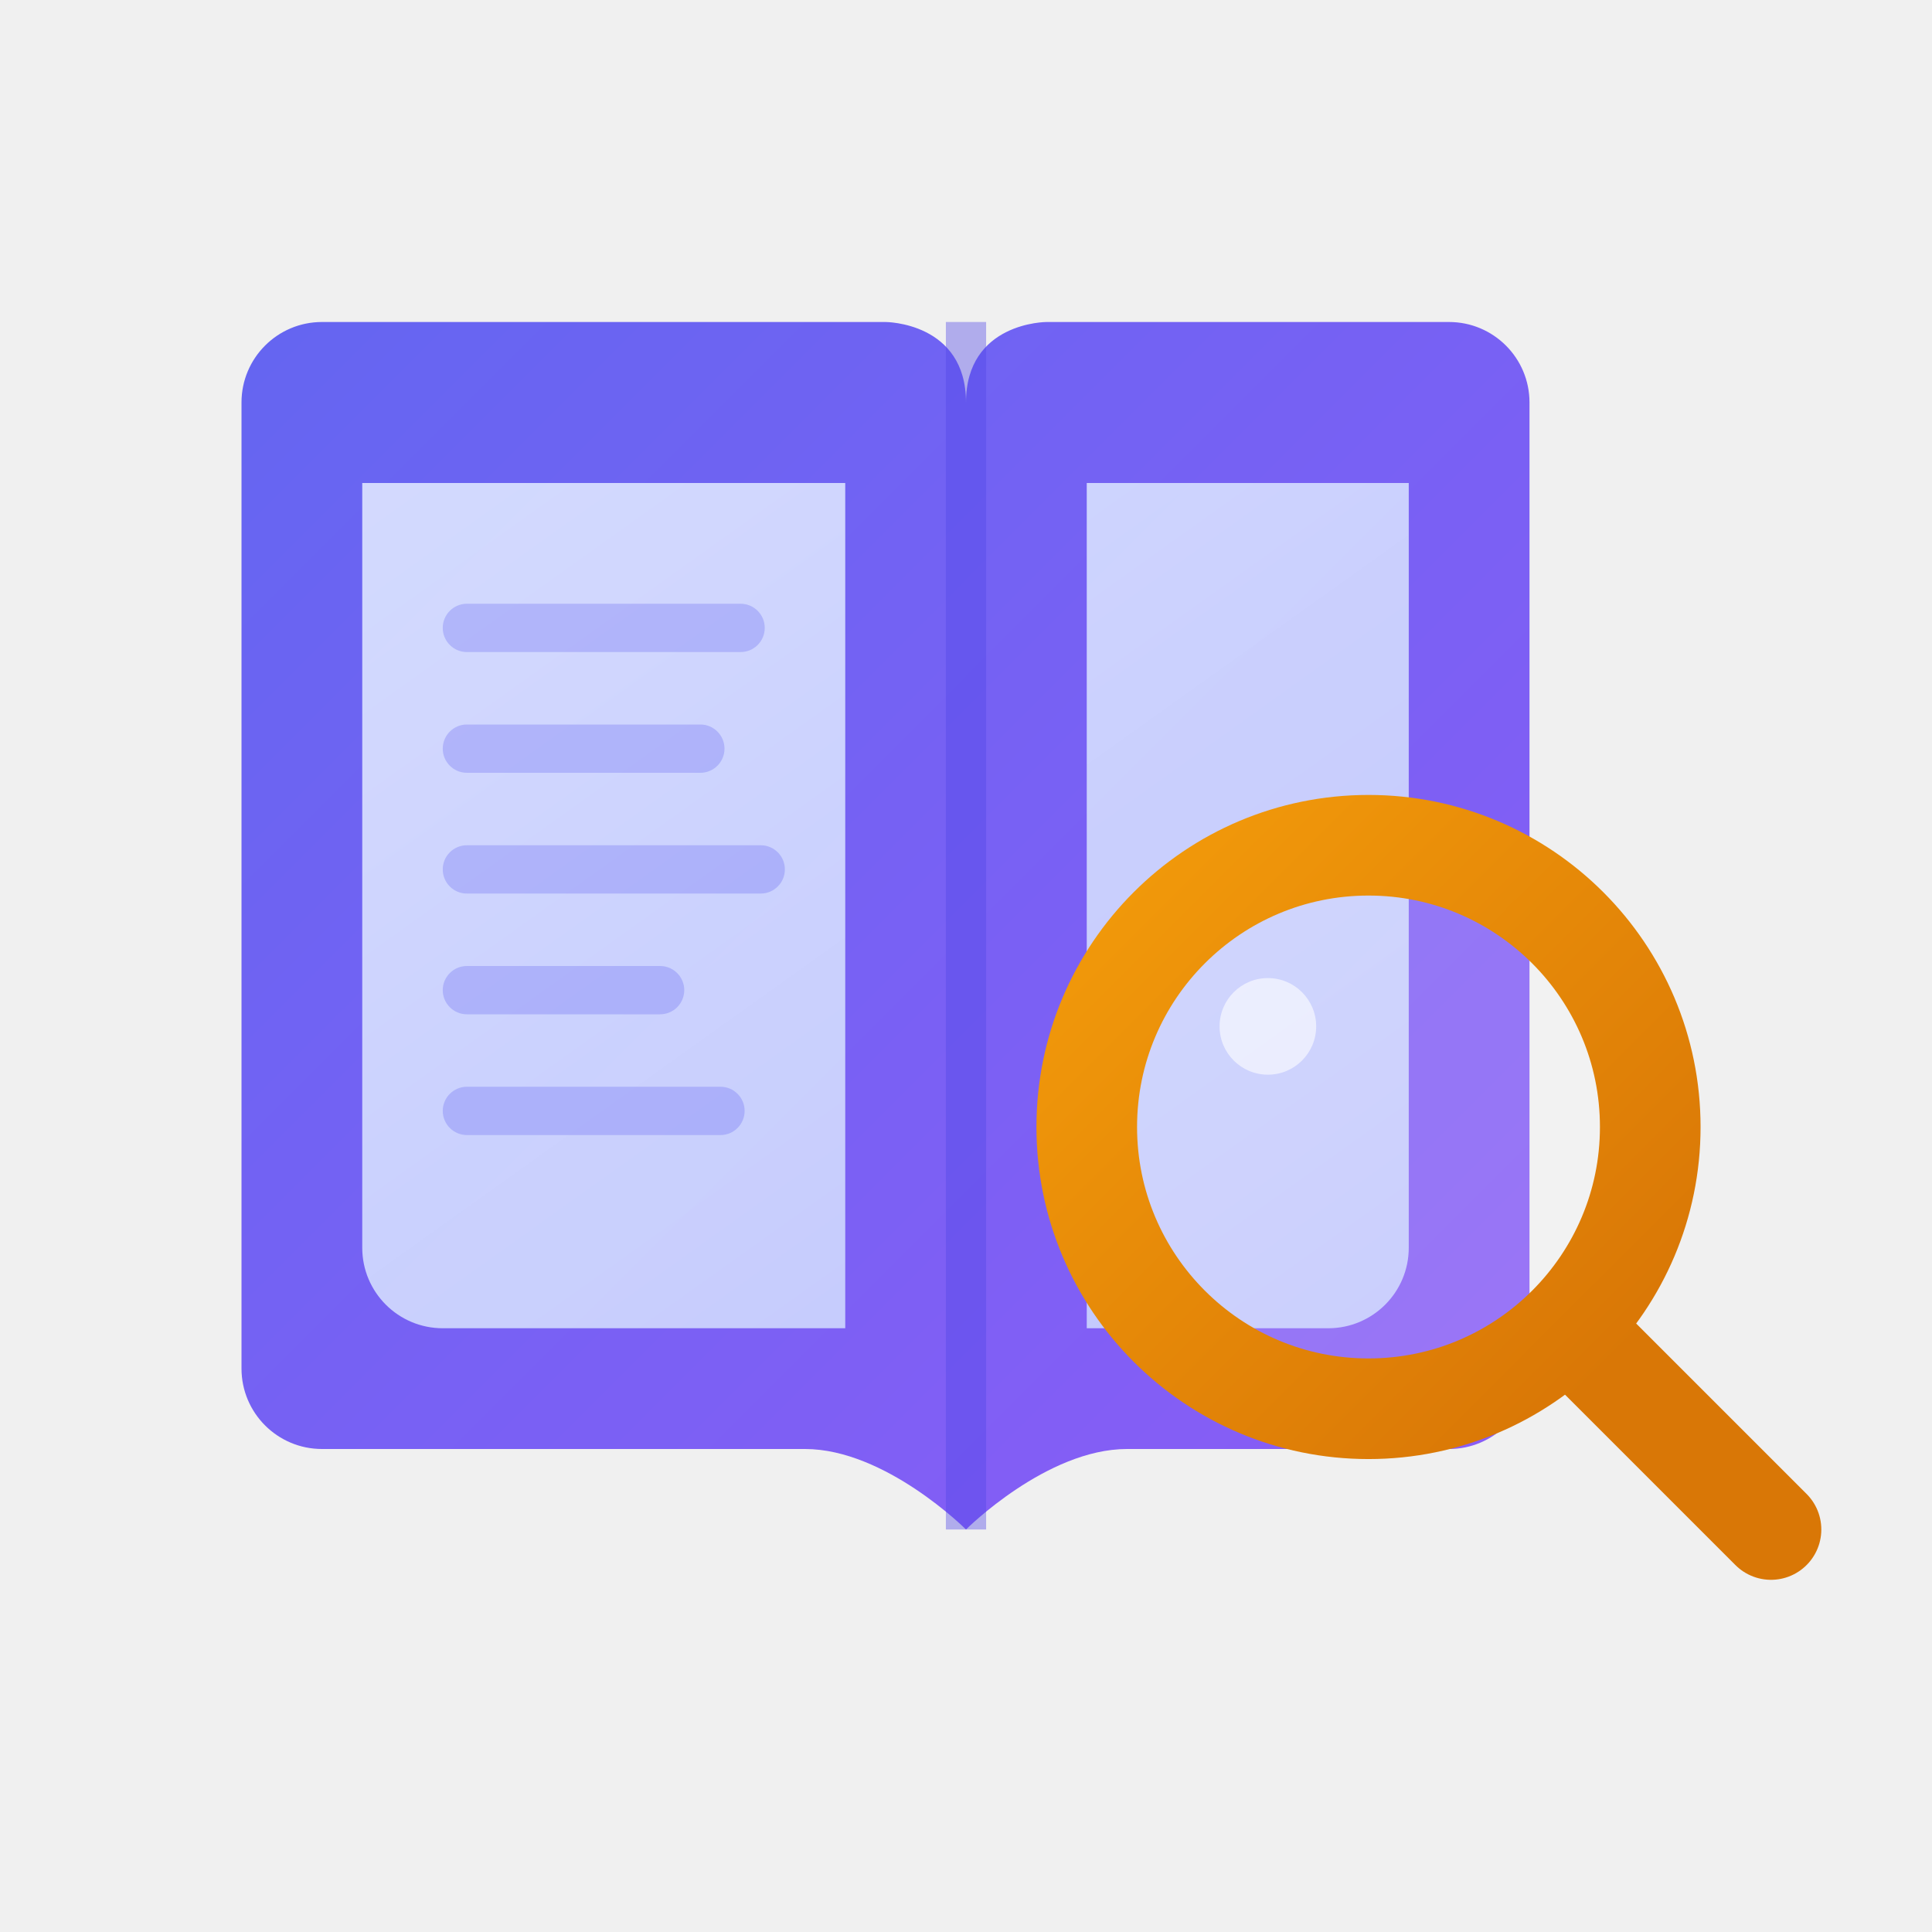
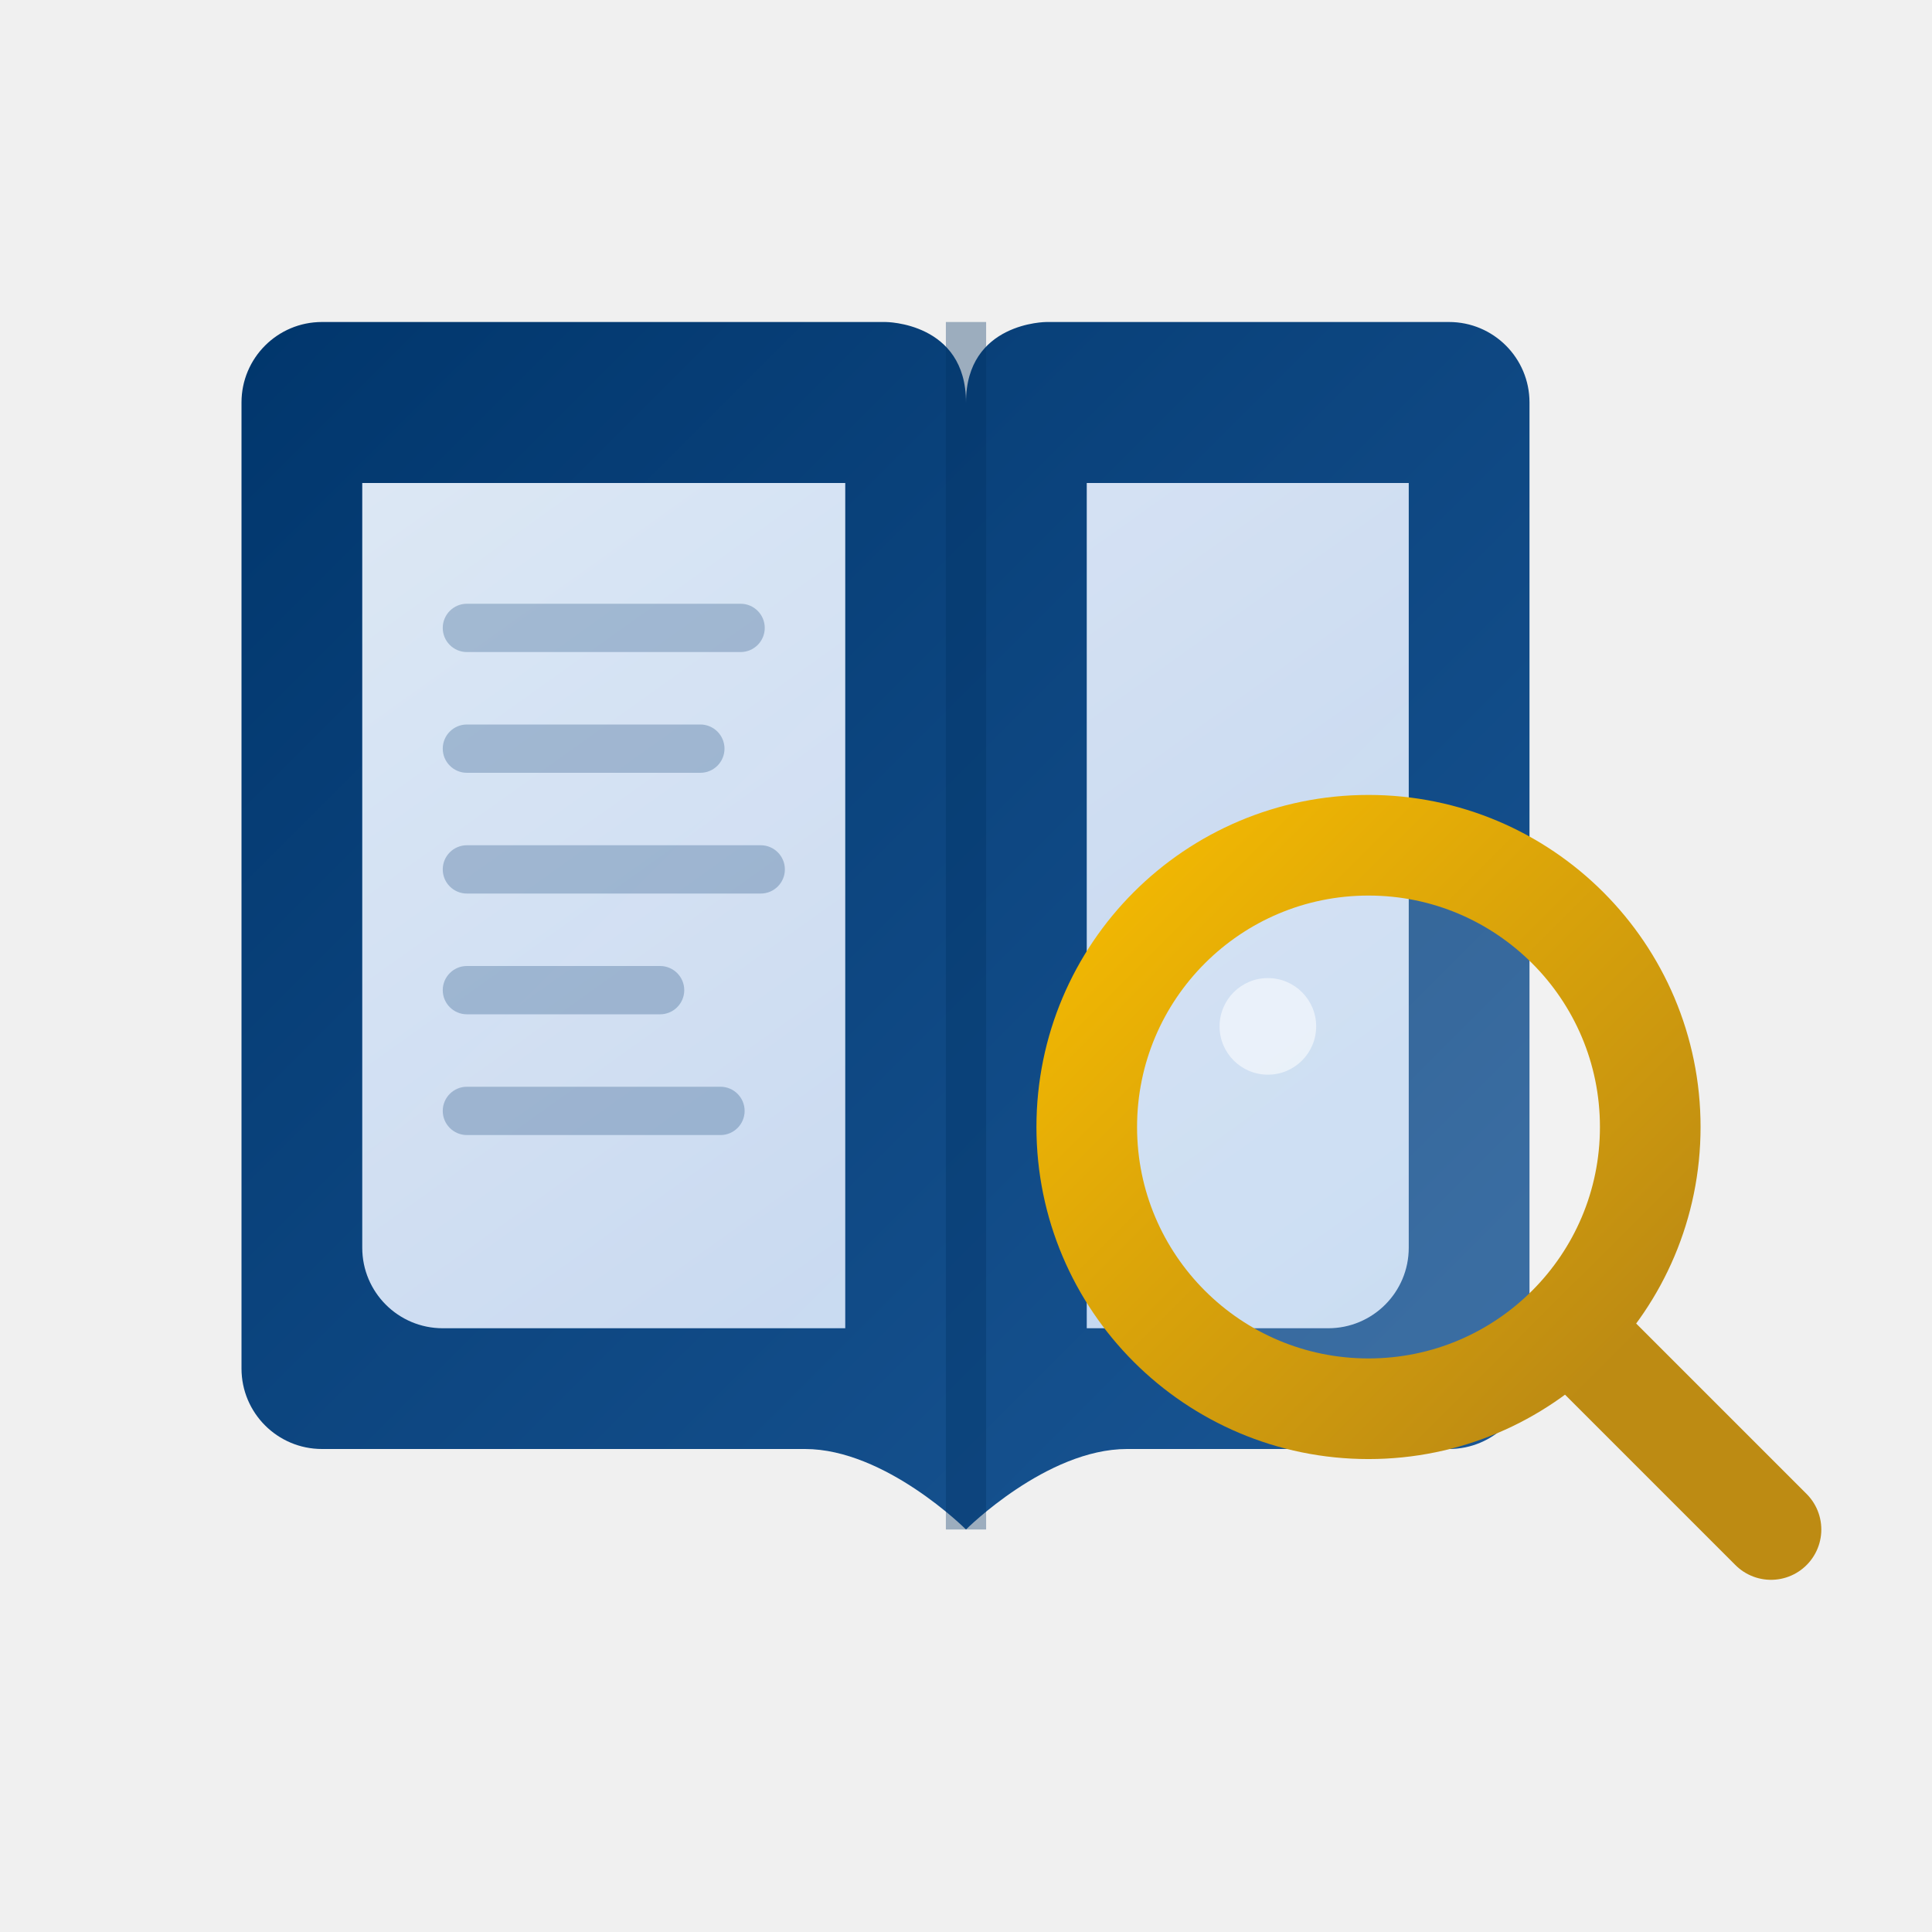
<svg xmlns="http://www.w3.org/2000/svg" viewBox="0 0 48 48" fill="none">
  <defs>
    <linearGradient id="book-grad" x1="4" y1="8" x2="36" y2="40" gradientUnits="userSpaceOnUse">
-       <stop offset="0%" stop-color="#6366f1" />
-       <stop offset="100%" stop-color="#8b5cf6" />
+       <stop offset="0%" stop-color="#00356b" />
+       <stop offset="100%" stop-color="#1a5796" />
    </linearGradient>
    <linearGradient id="page-grad" x1="10" y1="10" x2="30" y2="38" gradientUnits="userSpaceOnUse">
-       <stop offset="0%" stop-color="#e0e7ff" />
-       <stop offset="100%" stop-color="#c7d2fe" />
+       <stop offset="0%" stop-color="#e8f0fb" />
+       <stop offset="100%" stop-color="#c9dcf5" />
    </linearGradient>
    <linearGradient id="lens-grad" x1="28" y1="18" x2="42" y2="32" gradientUnits="userSpaceOnUse">
-       <stop offset="0%" stop-color="#f59e0b" />
-       <stop offset="100%" stop-color="#d97706" />
+       <stop offset="0%" stop-color="#f9be00" />
+       <stop offset="100%" stop-color="#bd8b13" />
    </linearGradient>
  </defs>
  <path d="M6 10C6 8.895 6.895 8 8 8H22C22 8 24 8 24 10V38C24 38 22 36 20 36H8C6.895 36 6 35.105 6 34V10Z" fill="url(#book-grad)" />
  <path d="M24 10C24 8 26 8 26 8H36C37.105 8 38 8.895 38 10V34C38 35.105 37.105 36 36 36H28C26 36 24 38 24 38V10Z" fill="url(#book-grad)" />
-   <path d="M9 12H21V33H11C9.895 33 9 32.105 9 31V12Z" fill="url(#page-grad)" opacity="0.9" />
-   <path d="M27 12H35V31C35 32.105 34.105 33 33 33H27V12Z" fill="url(#page-grad)" opacity="0.9" />
-   <rect x="11" y="15" width="8" height="1.2" rx="0.6" fill="#6366f1" opacity="0.3" />
-   <rect x="11" y="18" width="7" height="1.2" rx="0.6" fill="#6366f1" opacity="0.3" />
-   <rect x="11" y="21" width="8.5" height="1.2" rx="0.6" fill="#6366f1" opacity="0.3" />
-   <rect x="11" y="24" width="6" height="1.2" rx="0.6" fill="#6366f1" opacity="0.3" />
-   <rect x="11" y="27" width="7.5" height="1.2" rx="0.6" fill="#6366f1" opacity="0.3" />
+   <path d="M9 12H21V33H11C9.895 33 9 32.105 9 31V12Z" fill="url(#page-grad)" opacity="0.95" />
+   <path d="M27 12H35V31C35 32.105 34.105 33 33 33H27V12Z" fill="url(#page-grad)" opacity="0.95" />
+   <rect x="11" y="15" width="8" height="1.2" rx="0.6" fill="#00356b" opacity="0.25" />
+   <rect x="11" y="18" width="7" height="1.2" rx="0.6" fill="#00356b" opacity="0.25" />
+   <rect x="11" y="21" width="8.5" height="1.2" rx="0.6" fill="#00356b" opacity="0.25" />
+   <rect x="11" y="24" width="6" height="1.2" rx="0.6" fill="#00356b" opacity="0.25" />
+   <rect x="11" y="27" width="7.5" height="1.2" rx="0.6" fill="#00356b" opacity="0.25" />
  <circle cx="34" cy="28" r="7" stroke="url(#lens-grad)" stroke-width="2.5" fill="white" fill-opacity="0.15" />
  <line x1="39" y1="33" x2="44" y2="38" stroke="url(#lens-grad)" stroke-width="2.5" stroke-linecap="round" />
-   <circle cx="31.5" cy="25.5" r="1.2" fill="white" opacity="0.6" />
-   <line x1="24" y1="8" x2="24" y2="38" stroke="#4f46e5" stroke-width="1" opacity="0.4" />
+   <circle cx="31.5" cy="25.5" r="1.2" fill="white" opacity="0.55" />
+   <line x1="24" y1="8" x2="24" y2="38" stroke="#003161" stroke-width="1" opacity="0.35" />
</svg>
